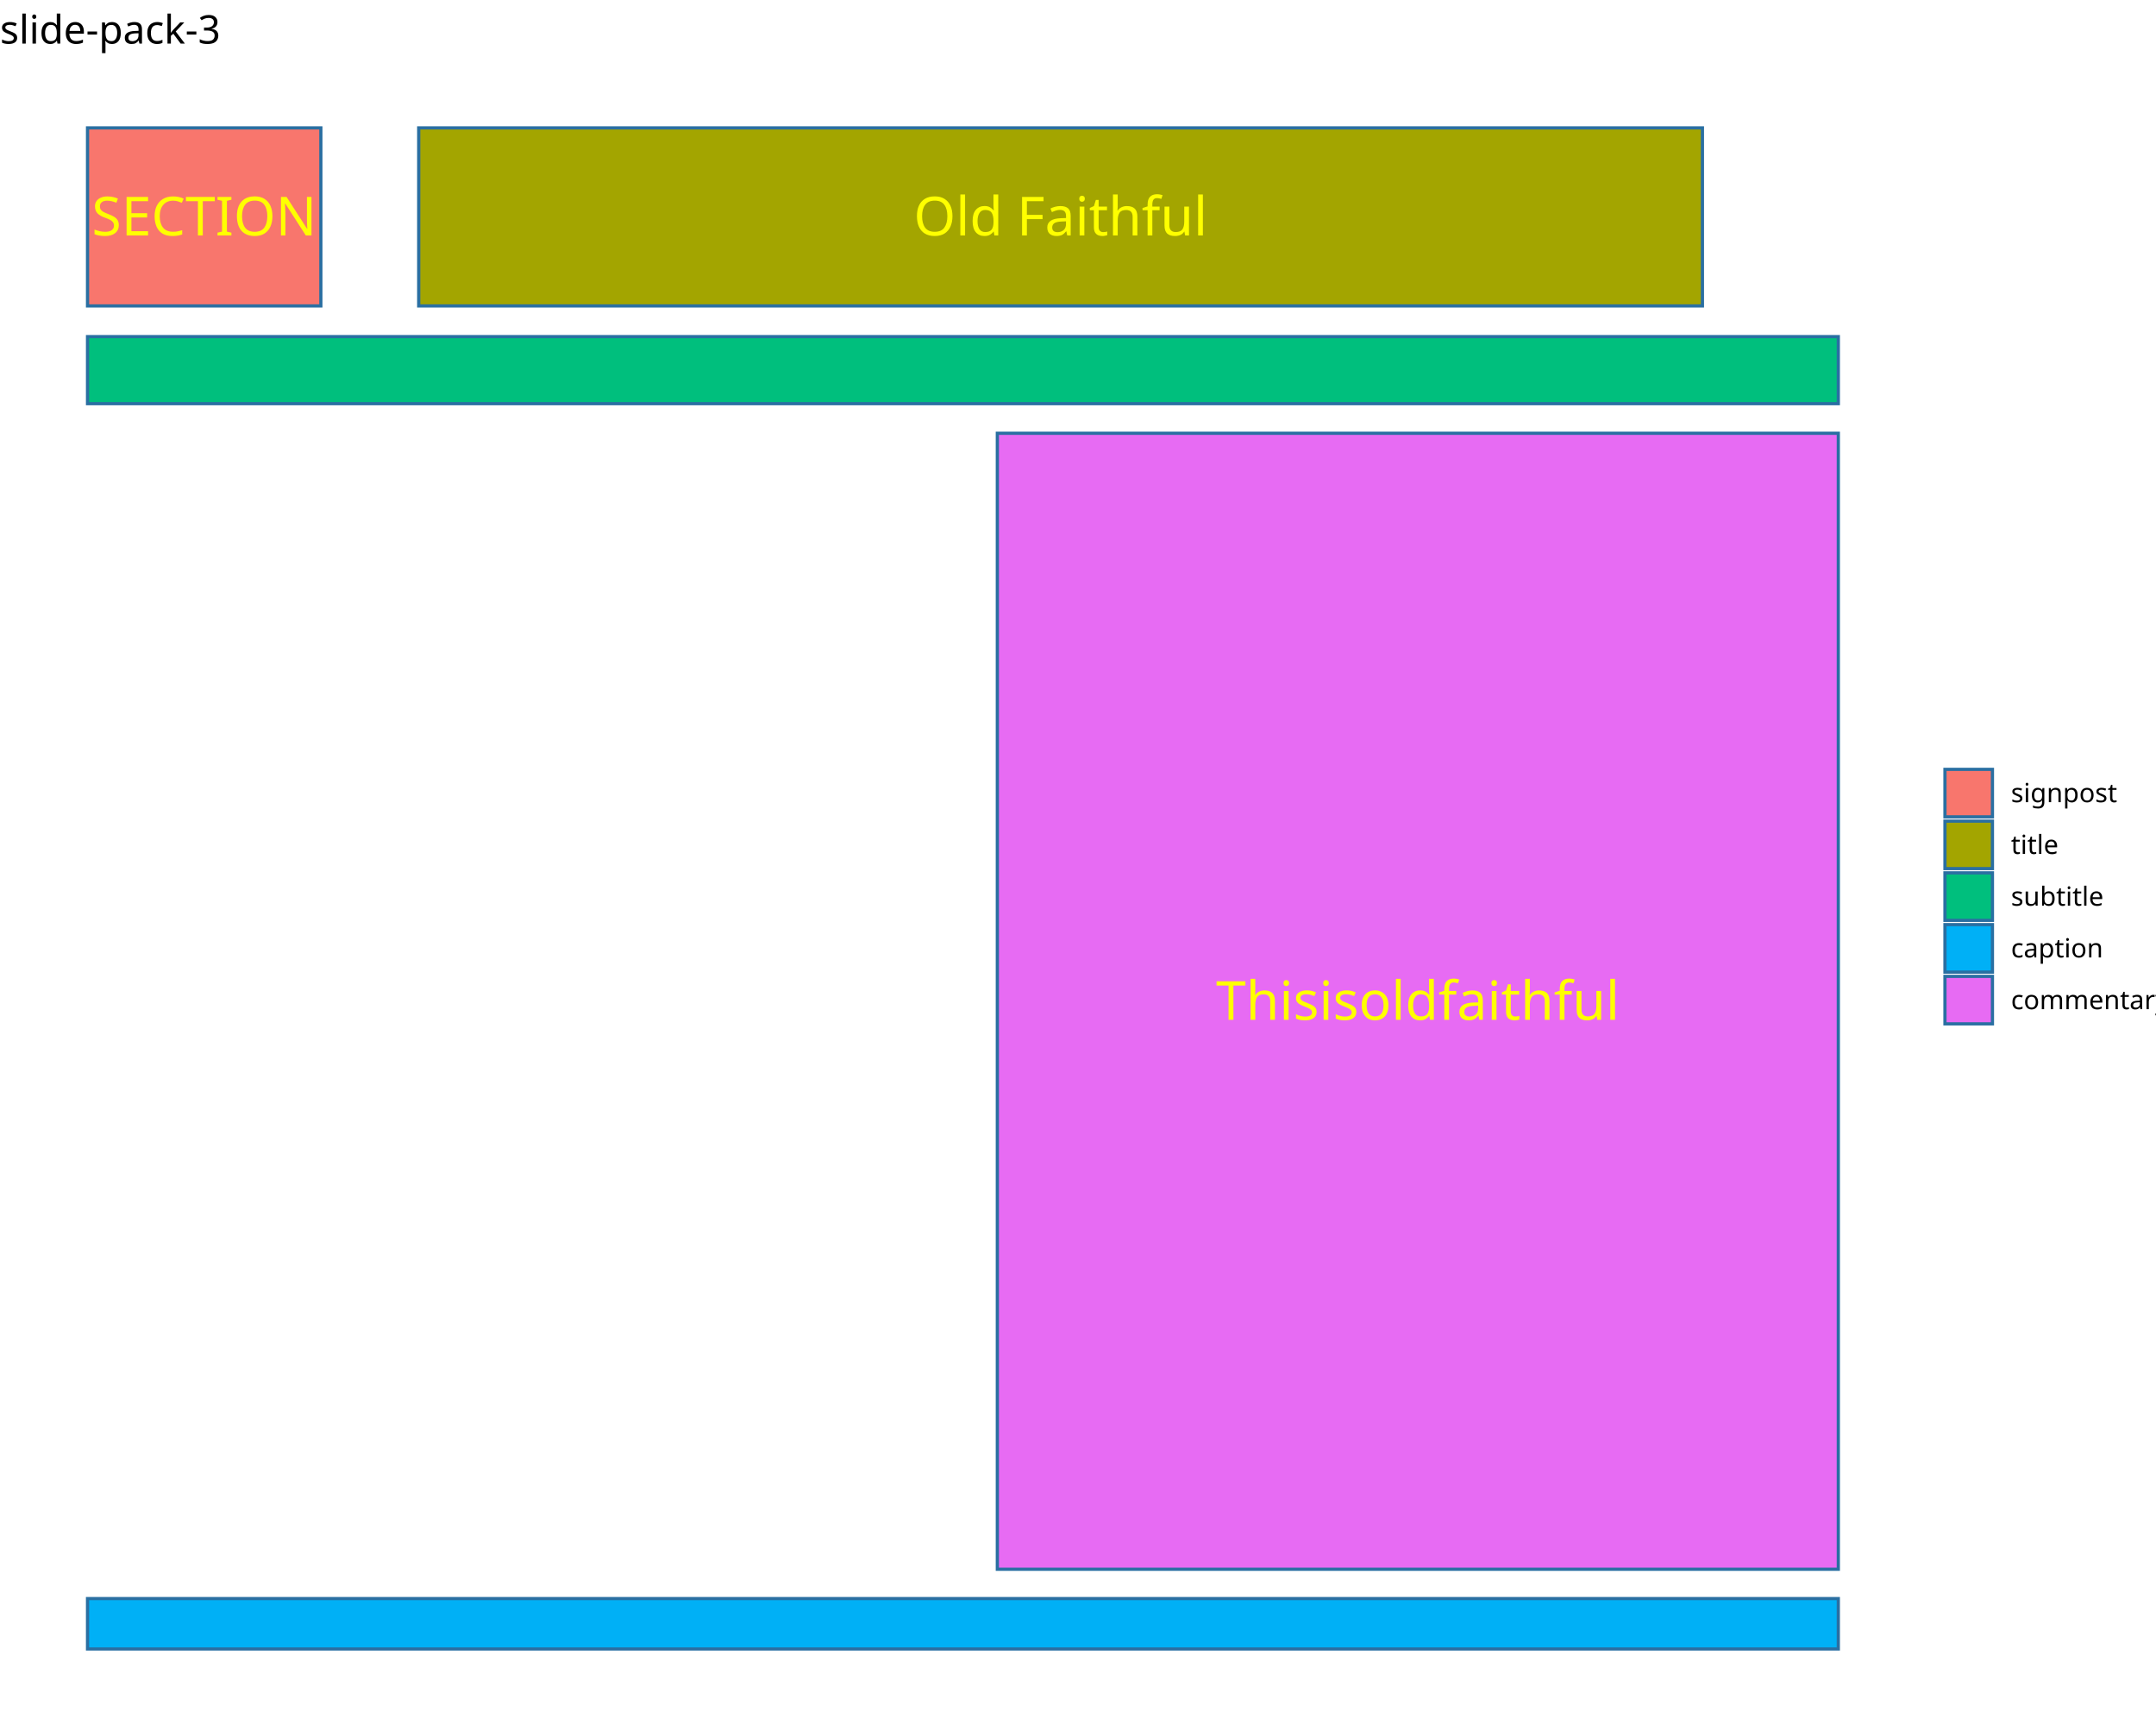
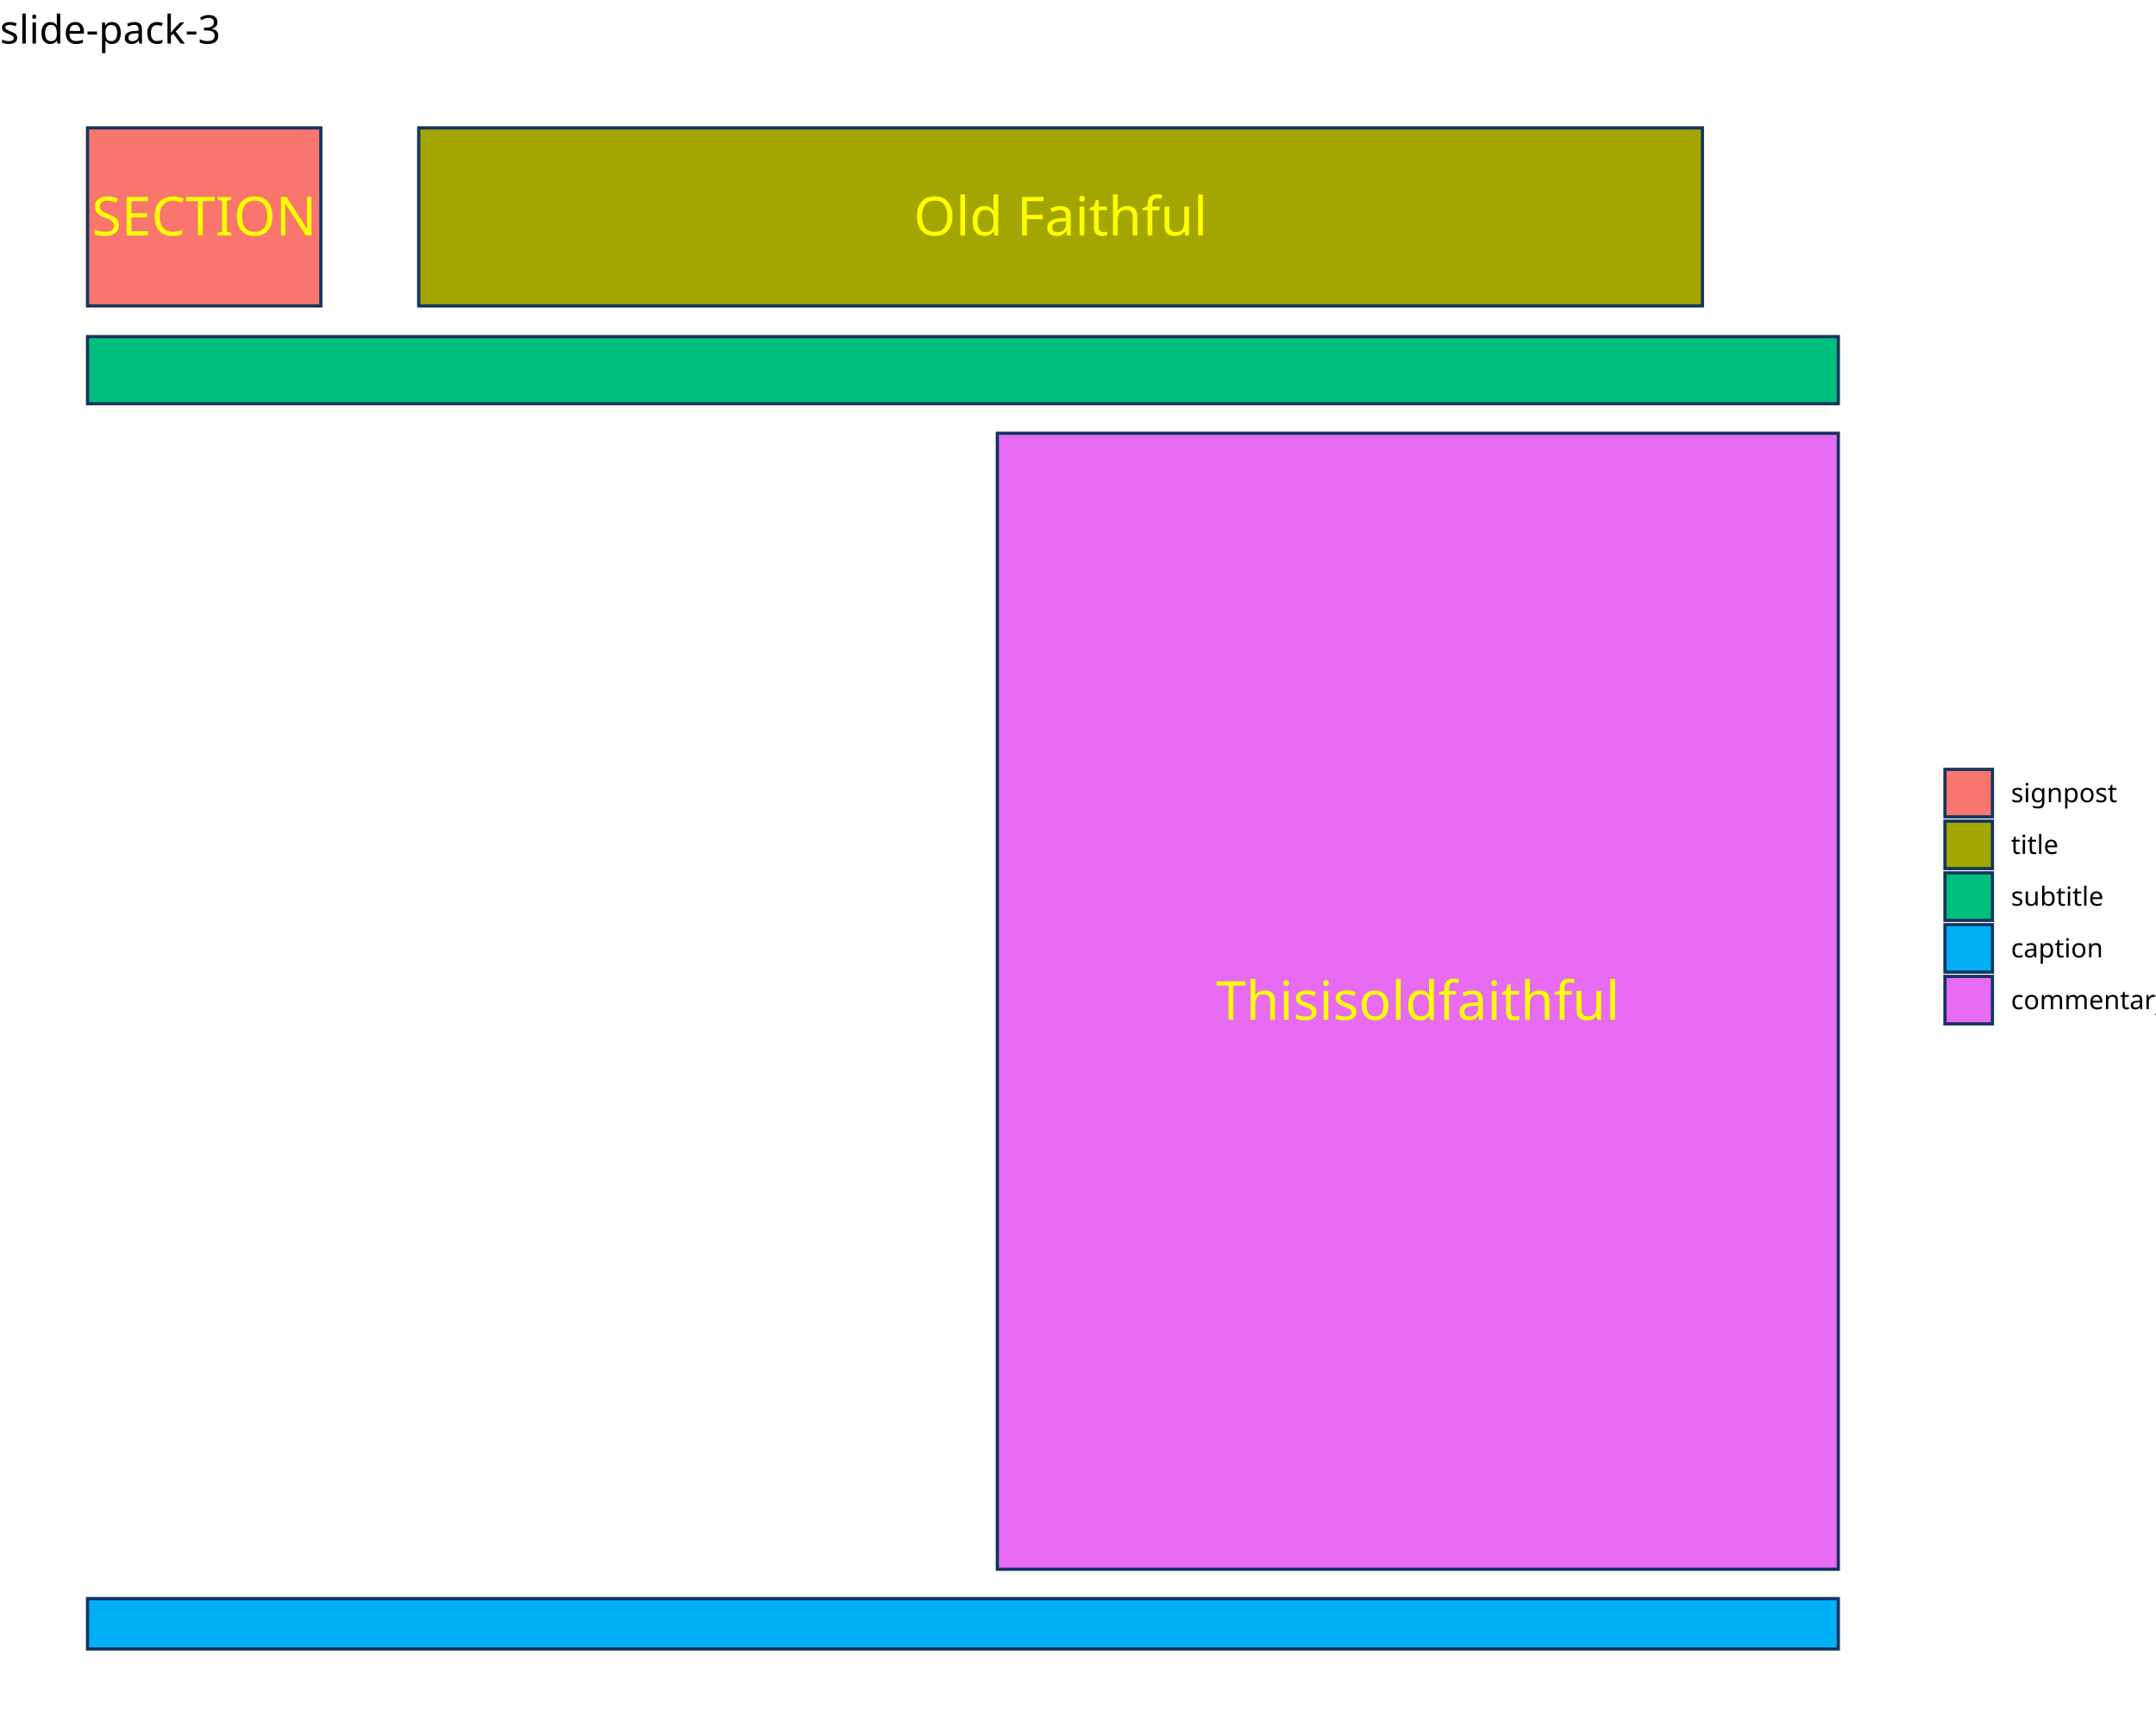
<svg xmlns="http://www.w3.org/2000/svg" class="svglite" data-engine-version="2.0" width="720.00pt" height="576.00pt" viewBox="0 0 720.00 576.00">
  <defs>
    <style type="text/css">
    .svglite line, .svglite polyline, .svglite polygon, .svglite path, .svglite rect, .svglite circle {
      fill: none;
      stroke: #000000;
      stroke-linecap: round;
      stroke-linejoin: round;
      stroke-miterlimit: 10.00;
    }
  </style>
  </defs>
  <rect width="100%" height="100%" style="stroke: none; fill: #FFFFFF;" />
  <defs>
    <clipPath id="cpMC4wMHw3MjAuMDB8MC4wMHw1NzYuMDA=">
      <rect x="0.00" y="0.00" width="720.00" height="576.00" />
    </clipPath>
  </defs>
  <g clip-path="url(#cpMC4wMHw3MjAuMDB8MC4wMHw1NzYuMDA=)">
</g>
  <defs>
    <clipPath id="cpMC4wMHw2NDMuMTR8MTcuMzB8NTc2LjAw">
      <rect x="0.00" y="17.30" width="643.14" height="558.70" />
    </clipPath>
  </defs>
  <g clip-path="url(#cpMC4wMHw2NDMuMTR8MTcuMzB8NTc2LjAw)">
-     <rect x="29.23" y="42.70" width="77.92" height="59.45" style="stroke-width: 1.07; stroke: #2A6FA2; stroke-linecap: square; stroke-linejoin: miter; fill: #F8766D;" />
-     <rect x="139.83" y="42.70" width="428.70" height="59.45" style="stroke-width: 1.07; stroke: #2A6FA2; stroke-linecap: square; stroke-linejoin: miter; fill: #A3A500;" />
-     <rect x="29.23" y="112.40" width="584.68" height="22.39" style="stroke-width: 1.07; stroke: #2A6FA2; stroke-linecap: square; stroke-linejoin: miter; fill: #00BF7D;" />
-     <rect x="29.23" y="533.79" width="584.68" height="16.82" style="stroke-width: 1.07; stroke: #2A6FA2; stroke-linecap: square; stroke-linejoin: miter; fill: #00B0F6;" />
-     <rect x="333.06" y="144.67" width="280.85" height="379.32" style="stroke-width: 1.07; stroke: #2A6FA2; stroke-linecap: square; stroke-linejoin: miter; fill: #E76BF3;" />
+     <rect x="29.23" y="42.70" width="77.92" height="59.45" style="stroke-width: 1.07; stroke: #13345E; stroke-linecap: butt; stroke-linejoin: miter; fill: #F8766D;" />
+     <rect x="139.83" y="42.70" width="428.70" height="59.45" style="stroke-width: 1.07; stroke: #13345E; stroke-linecap: butt; stroke-linejoin: miter; fill: #A3A500;" />
+     <rect x="29.23" y="112.40" width="584.68" height="22.39" style="stroke-width: 1.07; stroke: #13345E; stroke-linecap: butt; stroke-linejoin: miter; fill: #00BF7D;" />
+     <rect x="29.23" y="533.79" width="584.68" height="16.82" style="stroke-width: 1.07; stroke: #13345E; stroke-linecap: butt; stroke-linejoin: miter; fill: #00B0F6;" />
+     <rect x="333.06" y="144.67" width="280.85" height="379.32" style="stroke-width: 1.07; stroke: #13345E; stroke-linecap: butt; stroke-linejoin: miter; fill: #E76BF3;" />
    <text x="68.20" y="78.62" text-anchor="middle" style="font-size: 18.00px; fill: #FFFF00; font-family: sans;" textLength="80.03px" lengthAdjust="spacingAndGlyphs">SECTION</text>
    <text x="354.18" y="78.62" text-anchor="middle" style="font-size: 18.00px; fill: #FFFF00; font-family: sans;" textLength="92.04px" lengthAdjust="spacingAndGlyphs">Old Faithful</text>
    <text x="473.48" y="340.53" text-anchor="middle" style="font-size: 18.00px; fill: #FFFF00; font-family: sans;" textLength="124.06px" lengthAdjust="spacingAndGlyphs">Thisisoldfaithful</text>
  </g>
  <g clip-path="url(#cpMC4wMHw3MjAuMDB8MC4wMHw1NzYuMDA=)">
-     <rect x="649.52" y="256.90" width="15.86" height="15.86" style="stroke-width: 1.07; stroke: #2A6FA2; stroke-linecap: square; stroke-linejoin: miter; fill: #F8766D;" />
-     <rect x="649.52" y="274.18" width="15.86" height="15.86" style="stroke-width: 1.07; stroke: #2A6FA2; stroke-linecap: square; stroke-linejoin: miter; fill: #A3A500;" />
-     <rect x="649.52" y="291.46" width="15.86" height="15.86" style="stroke-width: 1.07; stroke: #2A6FA2; stroke-linecap: square; stroke-linejoin: miter; fill: #00BF7D;" />
-     <rect x="649.52" y="308.74" width="15.86" height="15.86" style="stroke-width: 1.07; stroke: #2A6FA2; stroke-linecap: square; stroke-linejoin: miter; fill: #00B0F6;" />
-     <rect x="649.52" y="326.02" width="15.86" height="15.86" style="stroke-width: 1.07; stroke: #2A6FA2; stroke-linecap: square; stroke-linejoin: miter; fill: #E76BF3;" />
+     <rect x="649.52" y="256.90" width="15.86" height="15.86" style="stroke-width: 1.07; stroke: #13345E; stroke-linecap: butt; stroke-linejoin: miter; fill: #F8766D;" />
+     <rect x="649.52" y="274.18" width="15.86" height="15.86" style="stroke-width: 1.07; stroke: #13345E; stroke-linecap: butt; stroke-linejoin: miter; fill: #A3A500;" />
+     <rect x="649.52" y="291.46" width="15.86" height="15.86" style="stroke-width: 1.07; stroke: #13345E; stroke-linecap: butt; stroke-linejoin: miter; fill: #00BF7D;" />
+     <rect x="649.52" y="308.74" width="15.86" height="15.86" style="stroke-width: 1.07; stroke: #13345E; stroke-linecap: butt; stroke-linejoin: miter; fill: #00B0F6;" />
+     <rect x="649.52" y="326.02" width="15.86" height="15.86" style="stroke-width: 1.07; stroke: #13345E; stroke-linecap: butt; stroke-linejoin: miter; fill: #E76BF3;" />
    <text x="671.57" y="267.86" style="font-size: 8.80px; font-family: sans;" textLength="32.78px" lengthAdjust="spacingAndGlyphs">signpost</text>
    <text x="671.57" y="285.14" style="font-size: 8.80px; font-family: sans;" textLength="13.69px" lengthAdjust="spacingAndGlyphs">title</text>
    <text x="671.57" y="302.42" style="font-size: 8.80px; font-family: sans;" textLength="27.88px" lengthAdjust="spacingAndGlyphs">subtitle</text>
    <text x="671.57" y="319.70" style="font-size: 8.80px; font-family: sans;" textLength="28.38px" lengthAdjust="spacingAndGlyphs">caption</text>
    <text x="671.57" y="336.98" style="font-size: 8.80px; font-family: sans;" textLength="48.43px" lengthAdjust="spacingAndGlyphs">commentary</text>
    <text x="0.00" y="14.56" style="font-size: 13.20px; font-family: sans;" textLength="71.18px" lengthAdjust="spacingAndGlyphs">slide-pack-3</text>
  </g>
</svg>
